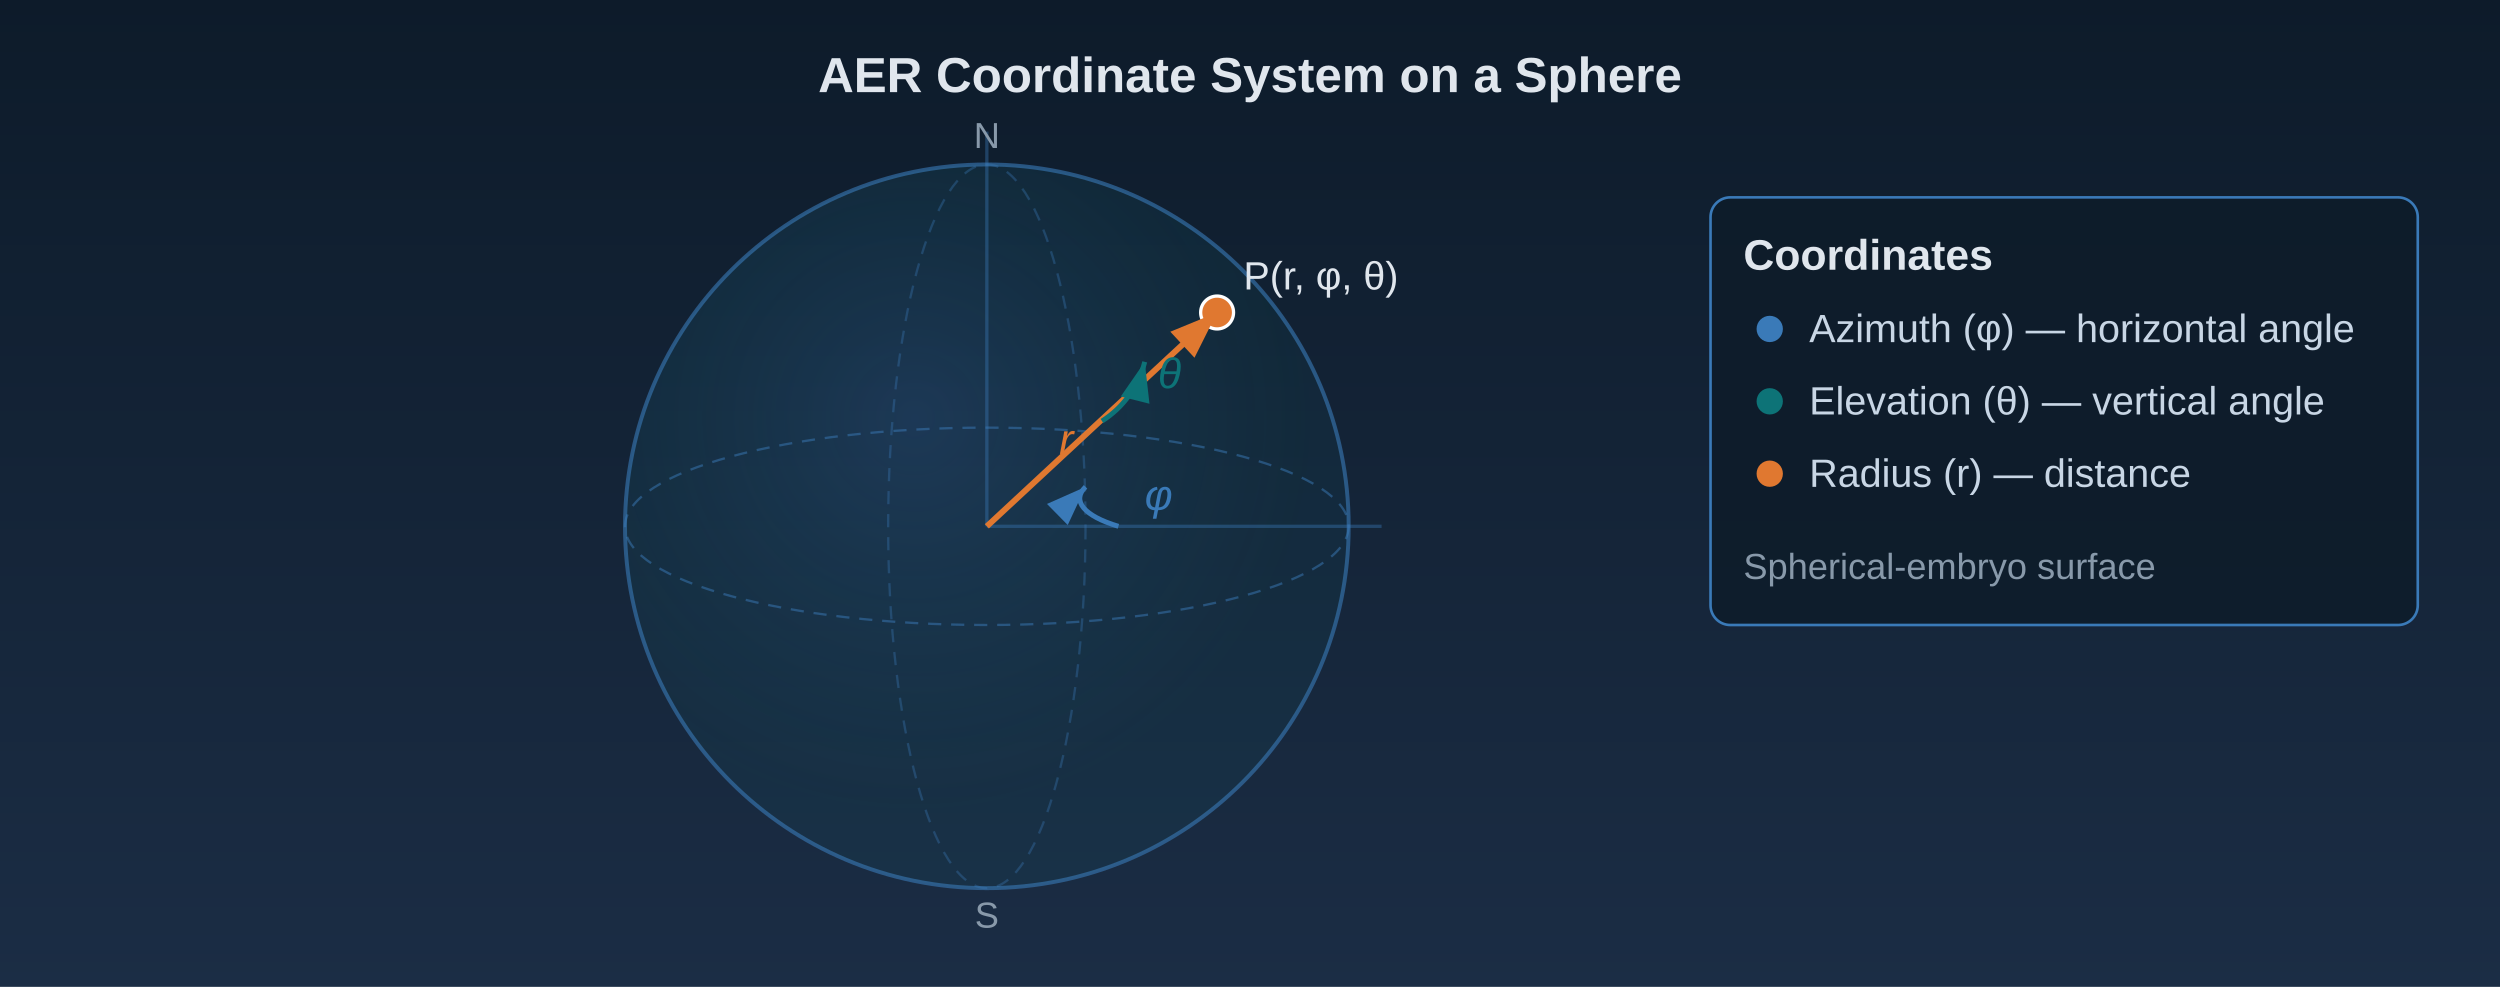
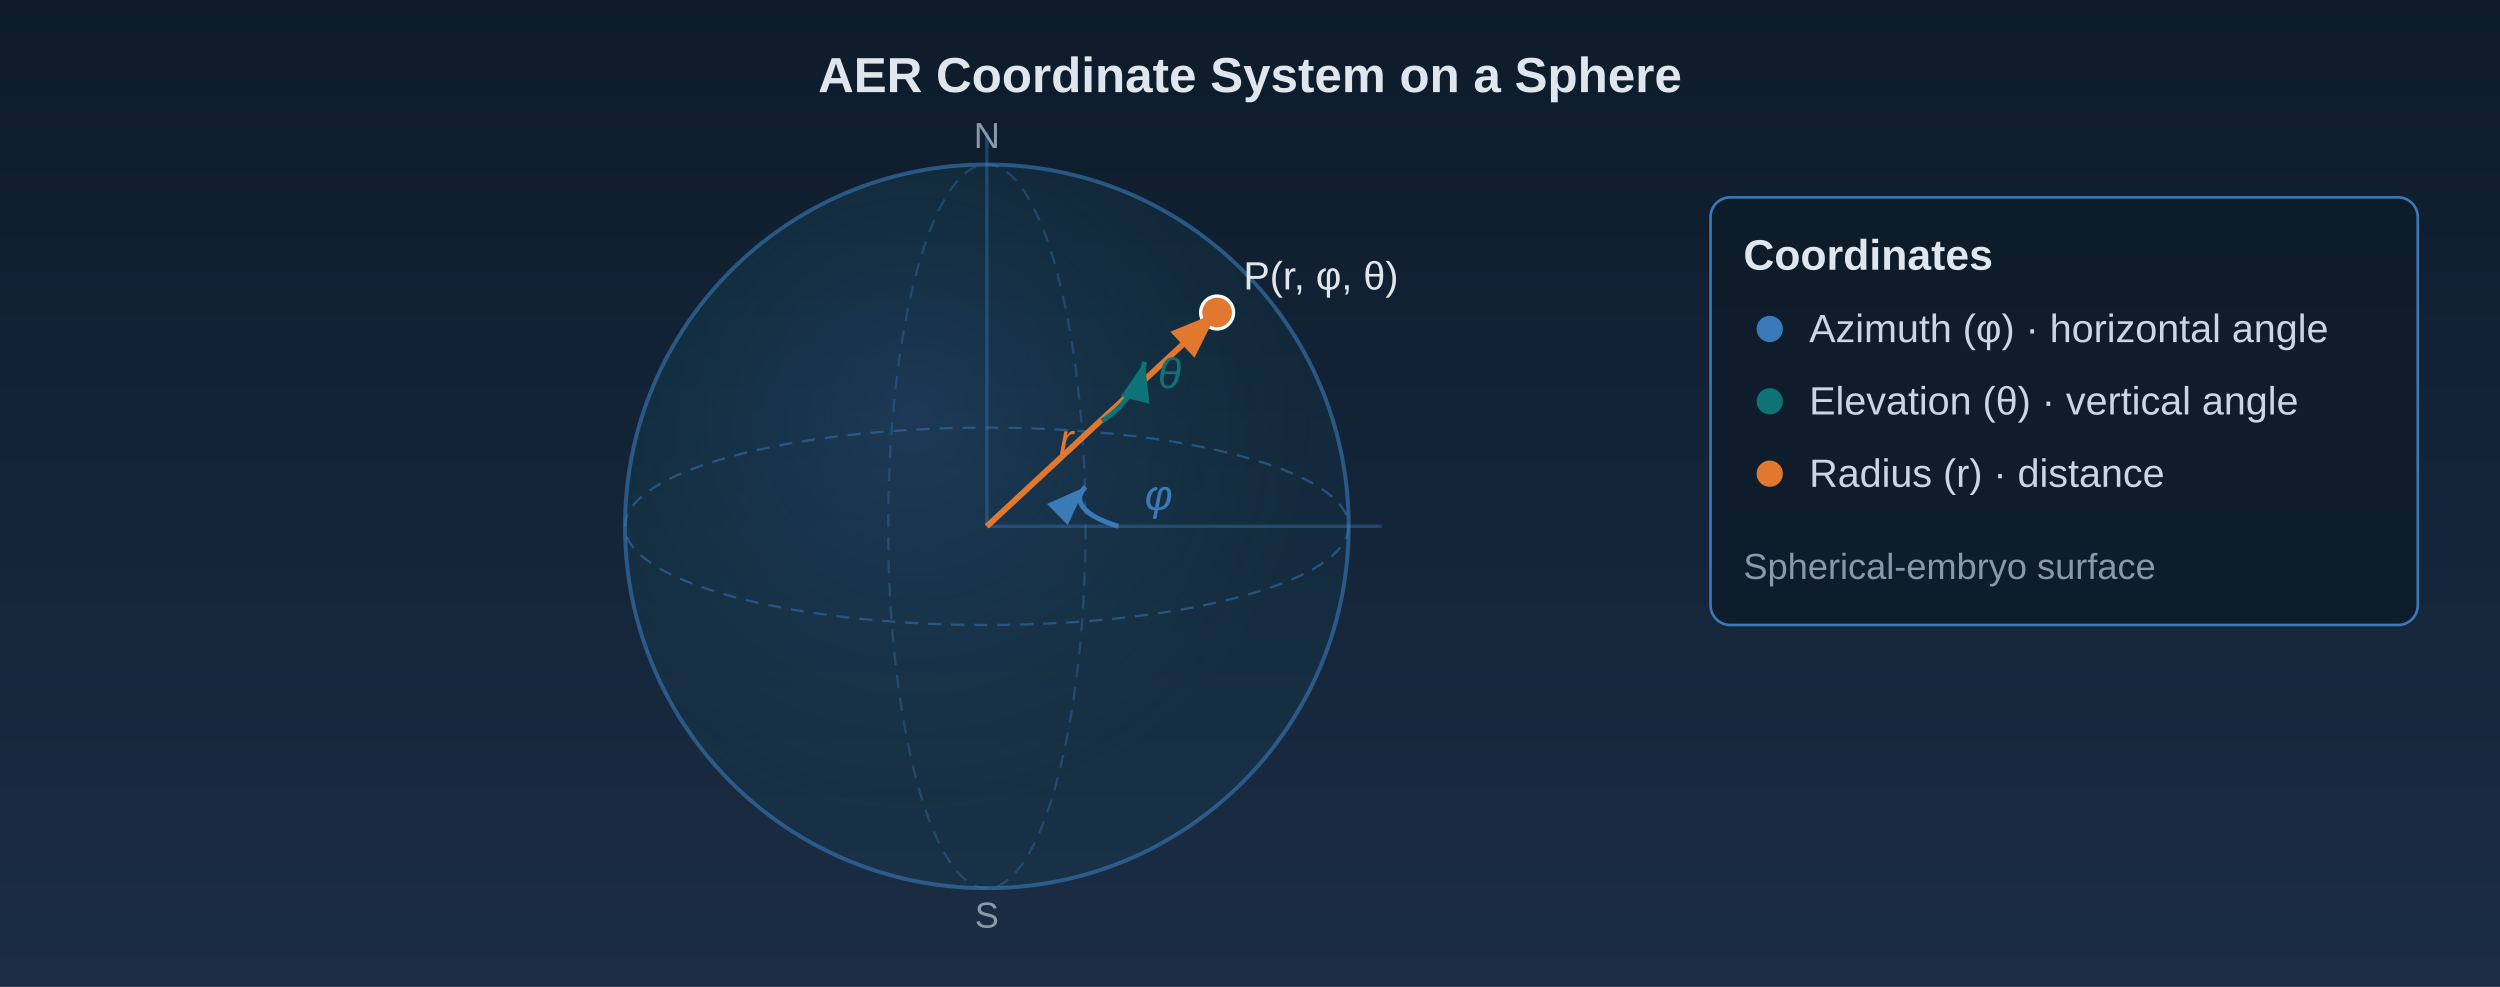
<svg xmlns="http://www.w3.org/2000/svg" width="760" height="300" viewBox="0 0 760 300">
  <defs>
    <linearGradient id="bg1" x1="0" y1="0" x2="0" y2="1">
      <stop offset="0%" stop-color="#0d1b2a" />
      <stop offset="100%" stop-color="#1b2d45" />
    </linearGradient>
    <radialGradient id="sph1" cx="40%" cy="35%" r="55%">
      <stop offset="0%" stop-color="#3a7ab8" stop-opacity="0.25" />
      <stop offset="100%" stop-color="#0d7377" stop-opacity="0.08" />
    </radialGradient>
    <marker id="arr1" markerWidth="8" markerHeight="6" refX="8" refY="3" orient="auto">
      <polygon points="0 0,8 3,0 6" style="fill:#e07830" />
    </marker>
    <marker id="arr1b" markerWidth="8" markerHeight="6" refX="8" refY="3" orient="auto">
      <polygon points="0 0,8 3,0 6" style="fill:#3a7ab8" />
    </marker>
    <marker id="arr1t" markerWidth="8" markerHeight="6" refX="8" refY="3" orient="auto">
      <polygon points="0 0,8 3,0 6" style="fill:#0d7377" />
    </marker>
  </defs>
  <rect width="760" height="300" style="fill:url(#bg1)" />
  <text x="380" y="28" style="font-family:Arial,sans-serif;font-size:15px;fill:#e0e6ed;text-anchor:middle;font-weight:bold">AER Coordinate System on a Sphere</text>
  <ellipse cx="300" cy="160" rx="110" ry="110" style="fill:url(#sph1);stroke:#3a7ab8;stroke-width:1.2;stroke-opacity:0.6" />
  <ellipse cx="300" cy="160" rx="110" ry="30" style="fill:none;stroke:#3a7ab8;stroke-width:0.7;stroke-dasharray:4,3;stroke-opacity:0.5" />
  <ellipse cx="300" cy="160" rx="30" ry="110" style="fill:none;stroke:#3a7ab8;stroke-width:0.7;stroke-dasharray:4,3;stroke-opacity:0.35" />
  <line x1="300" y1="160" x2="420" y2="160" style="stroke:#3a7ab8;stroke-width:1;stroke-opacity:0.4" />
  <line x1="300" y1="160" x2="300" y2="40" style="stroke:#3a7ab8;stroke-width:1;stroke-opacity:0.4" />
  <circle cx="370" cy="95" r="5" style="fill:#e07830;stroke:#fff;stroke-width:1" />
  <line x1="300" y1="160" x2="370" y2="95" style="stroke:#e07830;stroke-width:1.8" marker-end="url(#arr1)" />
  <path d="M 340,160 A 40,12 0 0,1 330,148" style="fill:none;stroke:#3a7ab8;stroke-width:1.5" marker-end="url(#arr1b)" />
  <text x="348" y="155" style="font-family:Arial,sans-serif;font-size:13px;fill:#3a7ab8;font-style:italic">φ</text>
  <path d="M 335,128 A 30,30 0 0,0 348,110" style="fill:none;stroke:#0d7377;stroke-width:1.5" marker-end="url(#arr1t)" />
  <text x="352" y="118" style="font-family:Arial,sans-serif;font-size:13px;fill:#0d7377;font-style:italic">θ</text>
  <text x="322" y="138" style="font-family:Arial,sans-serif;font-size:13px;fill:#e07830;font-style:italic">r</text>
  <text x="378" y="88" style="font-family:Arial,sans-serif;font-size:12px;fill:#e0e6ed">P(r, φ, θ)</text>
  <rect x="520" y="60" width="215" height="130" rx="6" style="fill:#0d1b2a;fill-opacity:0.85;stroke:#3a7ab8;stroke-width:0.8" />
  <text x="530" y="82" style="font-family:Arial,sans-serif;font-size:13px;fill:#e0e6ed;font-weight:bold">Coordinates</text>
  <circle cx="538" cy="100" r="4" style="fill:#3a7ab8" />
-   <text x="550" y="104" style="font-family:Arial,sans-serif;font-size:12px;fill:#c8d6e5">Azimuth (φ) — horizontal angle</text>
+   <text x="550" y="104" style="font-family:Arial,sans-serif;font-size:12px;fill:#c8d6e5">Azimuth (φ) · horizontal angle</text>
  <circle cx="538" cy="122" r="4" style="fill:#0d7377" />
-   <text x="550" y="126" style="font-family:Arial,sans-serif;font-size:12px;fill:#c8d6e5">Elevation (θ) — vertical angle</text>
+   <text x="550" y="126" style="font-family:Arial,sans-serif;font-size:12px;fill:#c8d6e5">Elevation (θ) · vertical angle</text>
  <circle cx="538" cy="144" r="4" style="fill:#e07830" />
-   <text x="550" y="148" style="font-family:Arial,sans-serif;font-size:12px;fill:#c8d6e5">Radius (r) — distance</text>
+   <text x="550" y="148" style="font-family:Arial,sans-serif;font-size:12px;fill:#c8d6e5">Radius (r) · distance</text>
  <text x="530" y="176" style="font-family:Arial,sans-serif;font-size:11px;fill:#8899aa">Spherical-embryo surface</text>
  <text x="300" y="45" style="font-family:Arial,sans-serif;font-size:11px;fill:#8899aa;text-anchor:middle">N</text>
  <text x="300" y="282" style="font-family:Arial,sans-serif;font-size:11px;fill:#8899aa;text-anchor:middle">S</text>
</svg>
